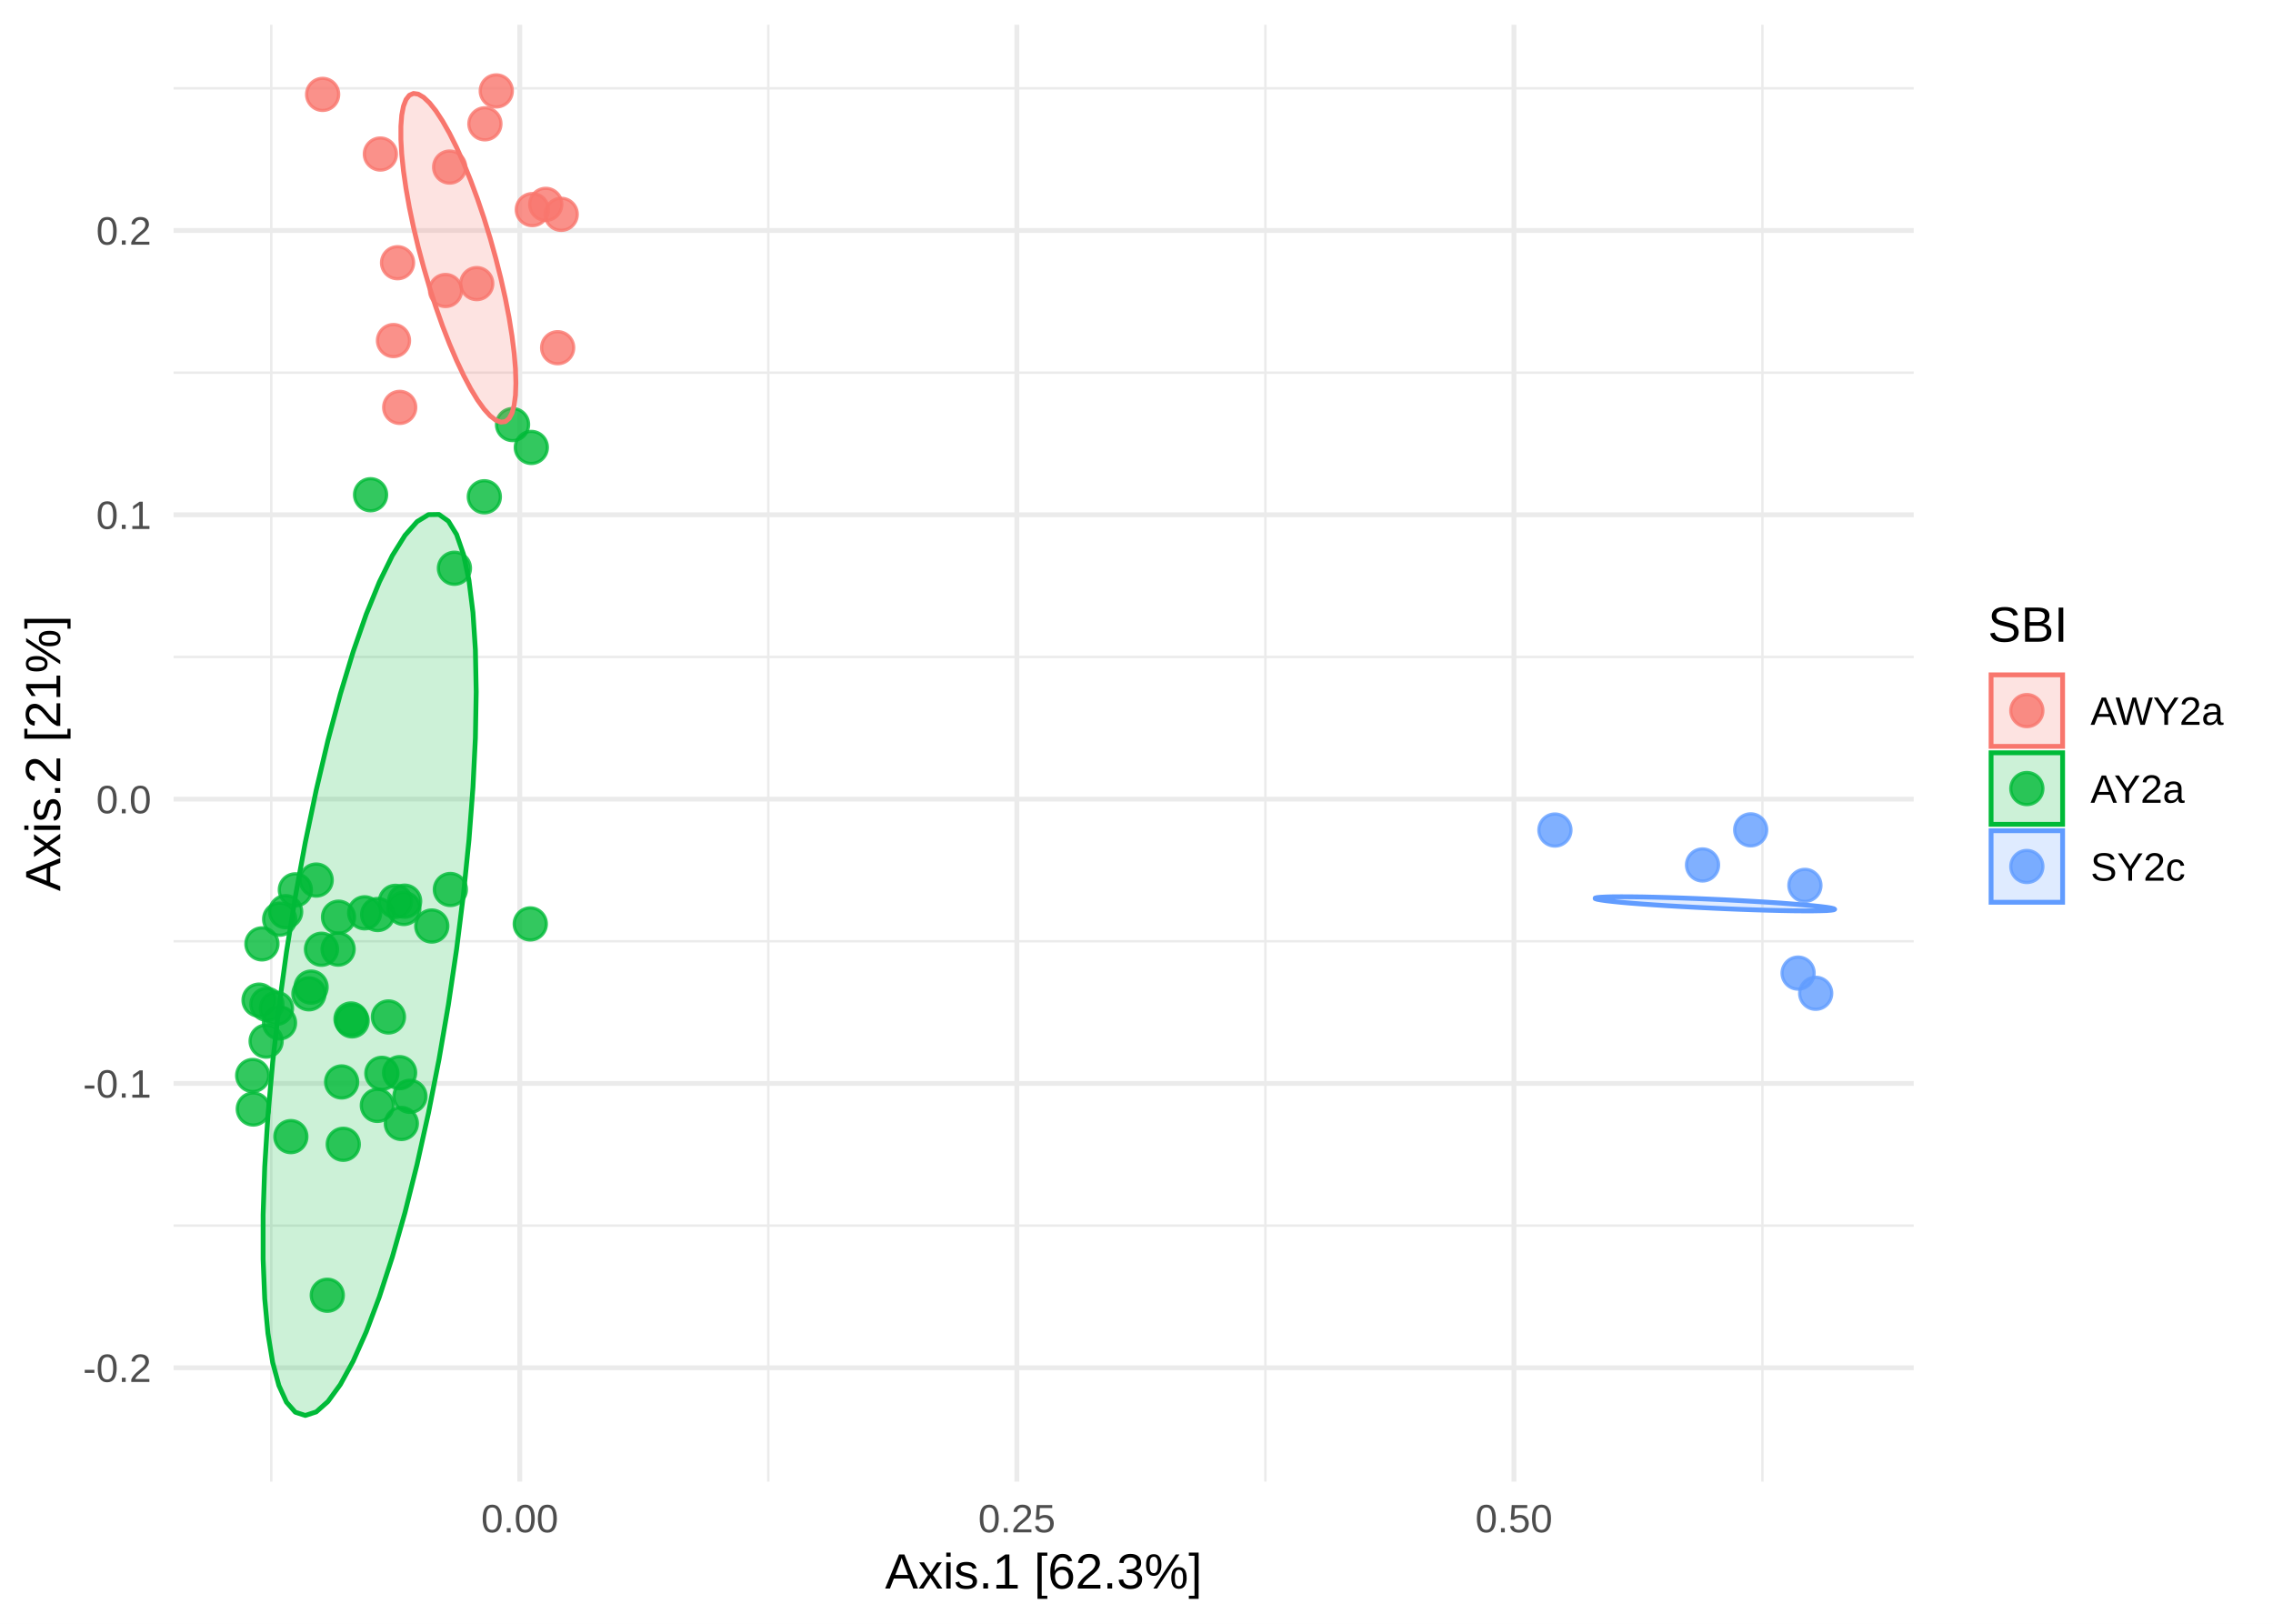
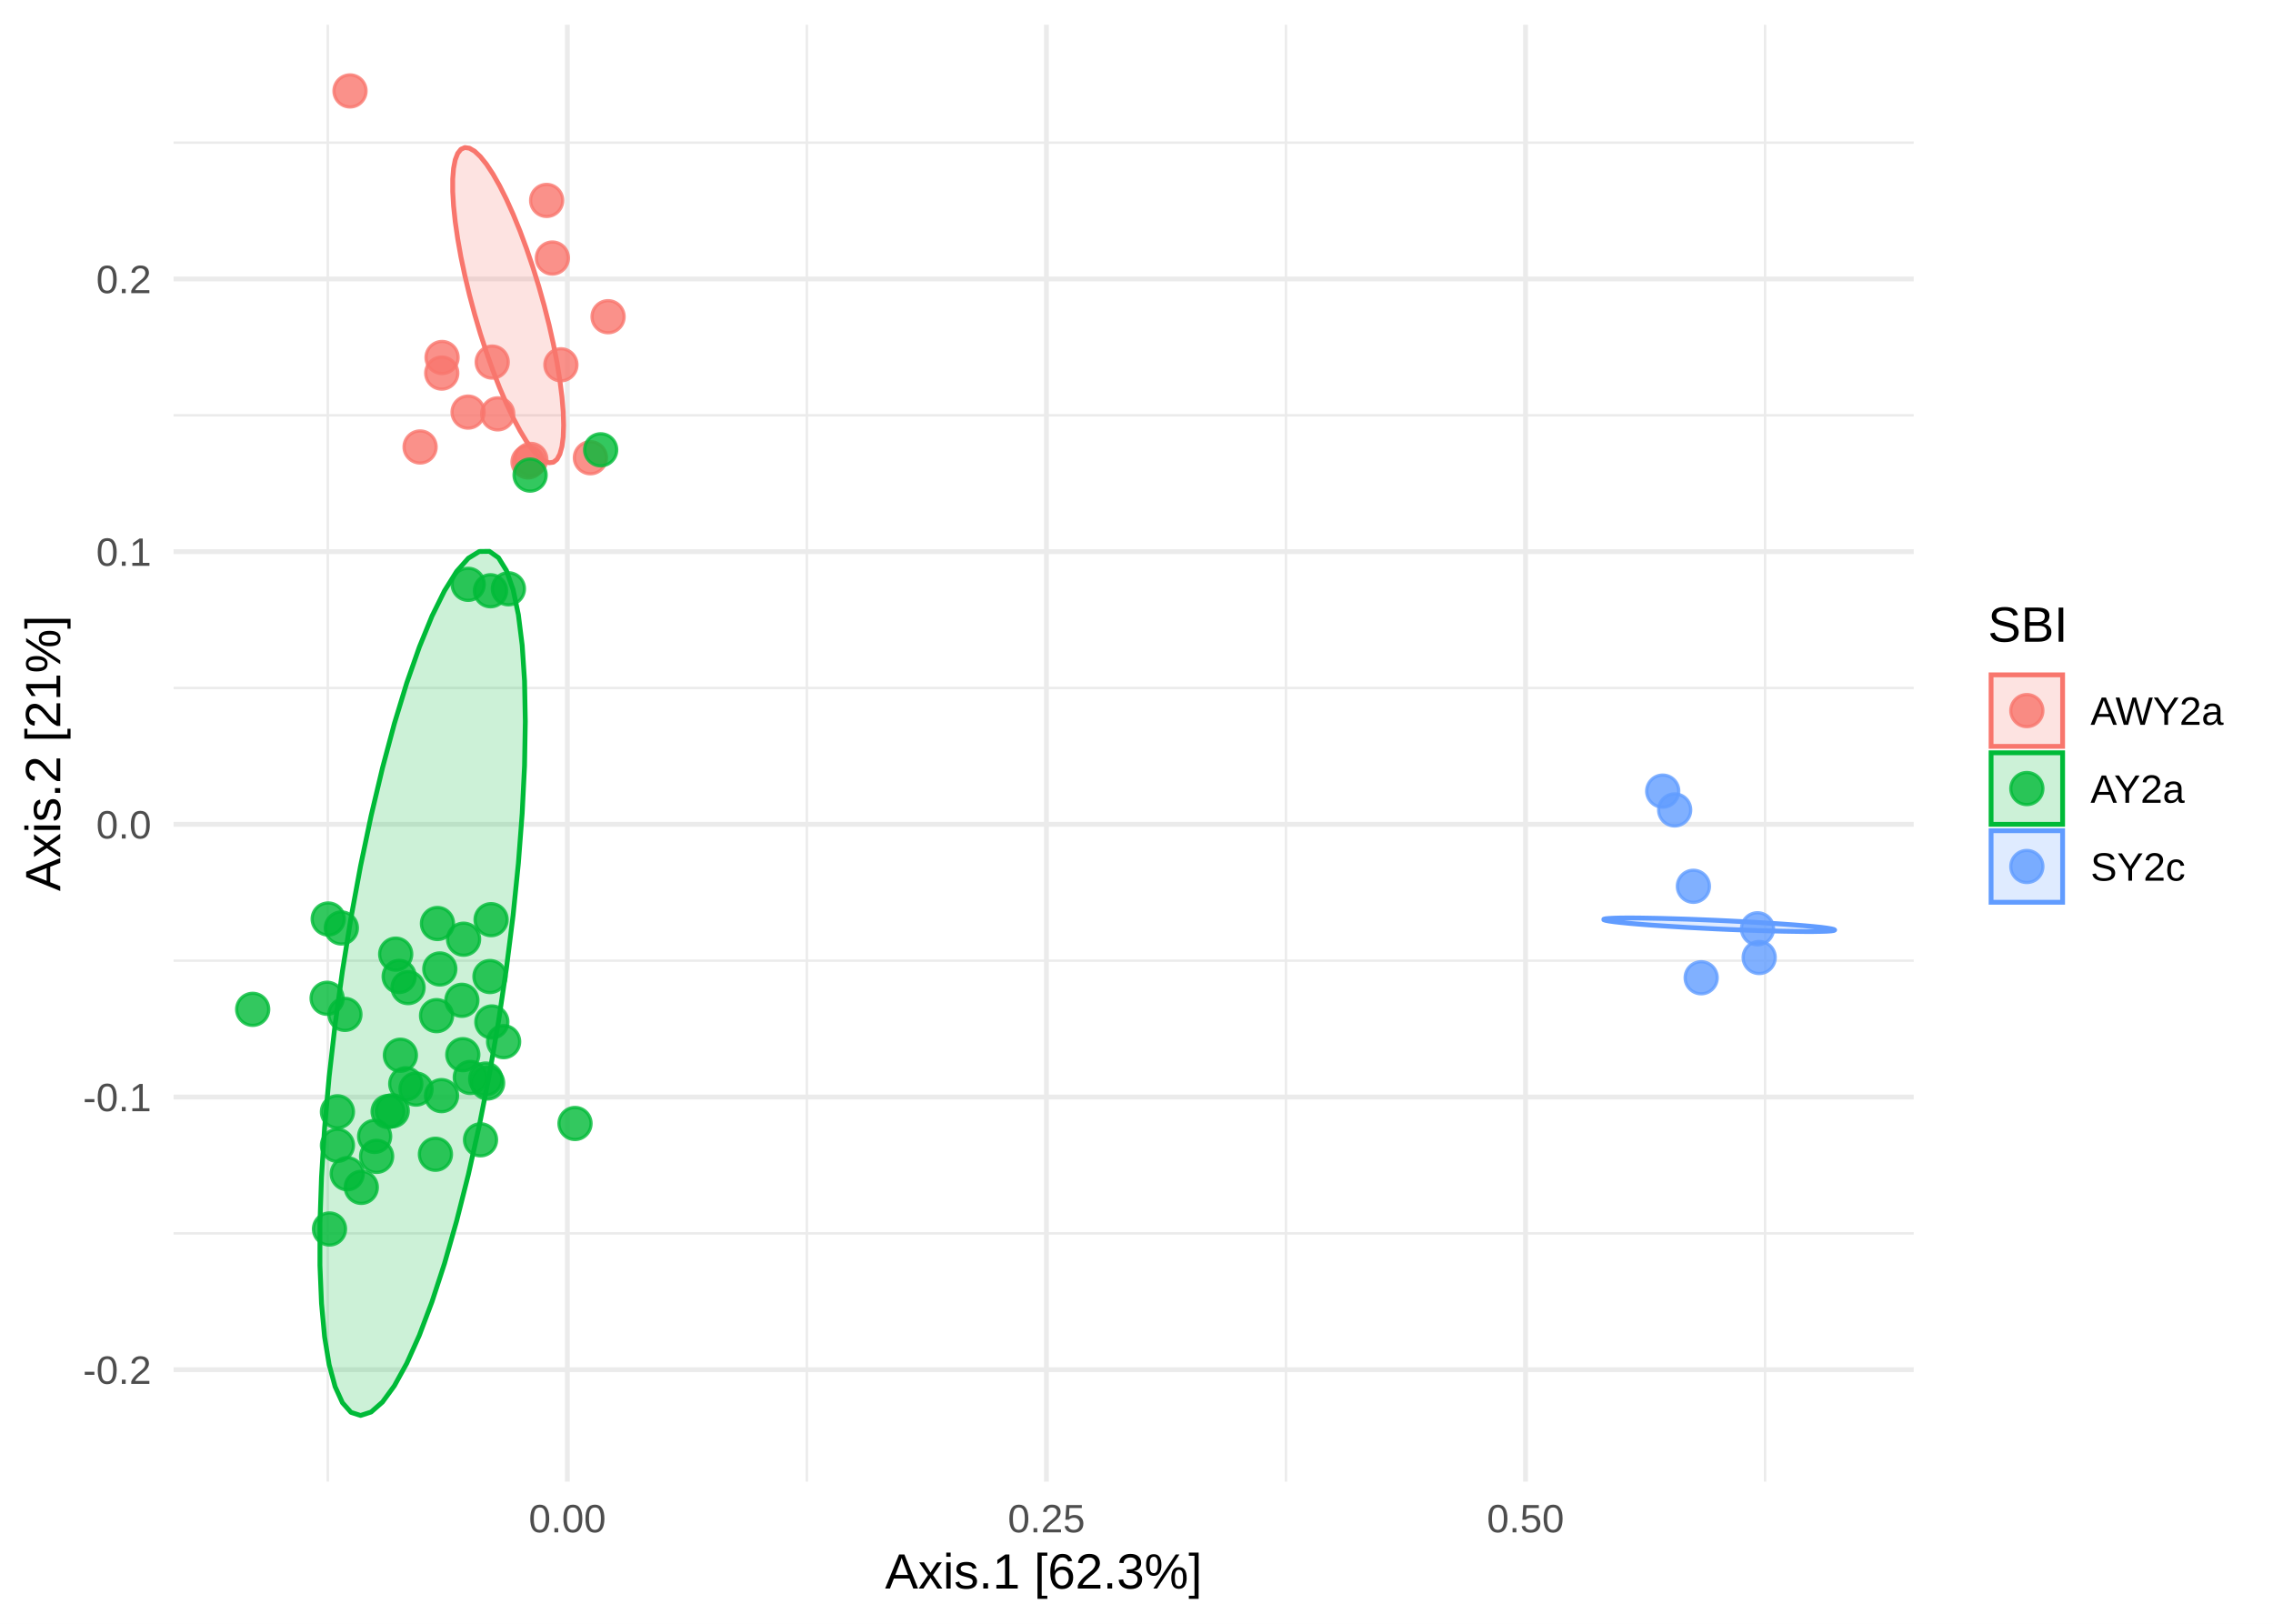
<svg xmlns="http://www.w3.org/2000/svg" width="504.00pt" height="360.00pt" viewBox="0 0 504.00 360.00">
  <g class="svglite">
    <defs>
      <style type="text/css">
    .svglite line, .svglite polyline, .svglite polygon, .svglite path, .svglite rect, .svglite circle {
      fill: none;
      stroke: #000000;
      stroke-linecap: round;
      stroke-linejoin: round;
      stroke-miterlimit: 10.00;
    }
    .svglite text {
      white-space: pre;
    }
    .svglite g.glyphgroup path {
      fill: inherit;
      stroke: none;
    }
  </style>
    </defs>
    <rect width="100%" height="100%" style="stroke: none; fill: #FFFFFF;" />
    <defs>
      <clipPath id="cpMC4wMHw1MDQuMDB8MC4wMHwzNjAuMDA=">
        <rect x="0.00" y="0.00" width="504.00" height="360.00" />
      </clipPath>
    </defs>
    <g clip-path="url(#cpMC4wMHw1MDQuMDB8MC4wMHwzNjAuMDA=)">
      <rect x="0.00" y="0.00" width="504.00" height="360.00" style="stroke-width: 1.07; stroke: none; fill: #FFFFFF;" />
    </g>
    <defs>
      <clipPath id="cpMzguNDl8NDI0LjM0fDUuNDh8MzI4LjUw">
        <rect x="38.49" y="5.48" width="385.86" height="323.02" />
      </clipPath>
    </defs>
    <g clip-path="url(#cpMzguNDl8NDI0LjM0fDUuNDh8MzI4LjUw)">
-       <polyline points="38.49,271.72 424.34,271.72 " style="stroke-width: 0.53; stroke: #EBEBEB; stroke-linecap: butt;" />
-       <polyline points="38.49,208.69 424.34,208.69 " style="stroke-width: 0.53; stroke: #EBEBEB; stroke-linecap: butt;" />
-       <polyline points="38.49,145.65 424.34,145.65 " style="stroke-width: 0.53; stroke: #EBEBEB; stroke-linecap: butt;" />
-       <polyline points="38.49,82.62 424.34,82.62 " style="stroke-width: 0.53; stroke: #EBEBEB; stroke-linecap: butt;" />
-       <polyline points="38.49,19.58 424.34,19.58 " style="stroke-width: 0.53; stroke: #EBEBEB; stroke-linecap: butt;" />
-       <polyline points="60.15,328.50 60.15,5.48 " style="stroke-width: 0.53; stroke: #EBEBEB; stroke-linecap: butt;" />
-       <polyline points="170.36,328.50 170.36,5.48 " style="stroke-width: 0.53; stroke: #EBEBEB; stroke-linecap: butt;" />
-       <polyline points="280.58,328.50 280.58,5.48 " style="stroke-width: 0.53; stroke: #EBEBEB; stroke-linecap: butt;" />
-       <polyline points="390.79,328.50 390.79,5.48 " style="stroke-width: 0.53; stroke: #EBEBEB; stroke-linecap: butt;" />
-       <polyline points="38.49,303.24 424.34,303.24 " style="stroke-width: 1.07; stroke: #EBEBEB; stroke-linecap: butt;" />
-       <polyline points="38.49,240.21 424.34,240.21 " style="stroke-width: 1.07; stroke: #EBEBEB; stroke-linecap: butt;" />
-       <polyline points="38.49,177.17 424.34,177.17 " style="stroke-width: 1.07; stroke: #EBEBEB; stroke-linecap: butt;" />
-       <polyline points="38.49,114.13 424.34,114.13 " style="stroke-width: 1.07; stroke: #EBEBEB; stroke-linecap: butt;" />
-       <polyline points="38.49,51.10 424.34,51.10 " style="stroke-width: 1.07; stroke: #EBEBEB; stroke-linecap: butt;" />
-       <polyline points="115.25,328.50 115.25,5.48 " style="stroke-width: 1.07; stroke: #EBEBEB; stroke-linecap: butt;" />
-       <polyline points="225.47,328.50 225.47,5.48 " style="stroke-width: 1.07; stroke: #EBEBEB; stroke-linecap: butt;" />
-       <polyline points="335.69,328.50 335.69,5.48 " style="stroke-width: 1.07; stroke: #EBEBEB; stroke-linecap: butt;" />
-       <circle cx="99.70" cy="37.04" r="3.56" style="stroke-width: 0.71; stroke: #F8766D; stroke-opacity: 0.80; fill: #F8766D; fill-opacity: 0.80;" />
-       <circle cx="64.49" cy="252.00" r="3.56" style="stroke-width: 0.71; stroke: #00BA38; stroke-opacity: 0.80; fill: #00BA38; fill-opacity: 0.80;" />
-       <circle cx="75.06" cy="203.35" r="3.56" style="stroke-width: 0.71; stroke: #00BA38; stroke-opacity: 0.80; fill: #00BA38; fill-opacity: 0.80;" />
-       <circle cx="84.67" cy="237.97" r="3.56" style="stroke-width: 0.71; stroke: #00BA38; stroke-opacity: 0.80; fill: #00BA38; fill-opacity: 0.80;" />
-       <circle cx="88.61" cy="237.82" r="3.56" style="stroke-width: 0.71; stroke: #00BA38; stroke-opacity: 0.80; fill: #00BA38; fill-opacity: 0.80;" />
-       <circle cx="95.74" cy="205.31" r="3.56" style="stroke-width: 0.71; stroke: #00BA38; stroke-opacity: 0.80; fill: #00BA38; fill-opacity: 0.80;" />
-       <circle cx="98.79" cy="64.41" r="3.56" style="stroke-width: 0.71; stroke: #F8766D; stroke-opacity: 0.80; fill: #F8766D; fill-opacity: 0.80;" />
-       <circle cx="76.11" cy="253.70" r="3.56" style="stroke-width: 0.71; stroke: #00BA38; stroke-opacity: 0.80; fill: #00BA38; fill-opacity: 0.80;" />
-       <circle cx="59.01" cy="230.83" r="3.56" style="stroke-width: 0.71; stroke: #00BA38; stroke-opacity: 0.80; fill: #00BA38; fill-opacity: 0.80;" />
-       <circle cx="56.03" cy="238.45" r="3.56" style="stroke-width: 0.71; stroke: #00BA38; stroke-opacity: 0.80; fill: #00BA38; fill-opacity: 0.80;" />
-       <circle cx="107.52" cy="27.45" r="3.56" style="stroke-width: 0.71; stroke: #F8766D; stroke-opacity: 0.80; fill: #F8766D; fill-opacity: 0.80;" />
-       <circle cx="71.54" cy="20.93" r="3.56" style="stroke-width: 0.71; stroke: #F8766D; stroke-opacity: 0.80; fill: #F8766D; fill-opacity: 0.80;" />
-       <circle cx="88.63" cy="90.32" r="3.56" style="stroke-width: 0.71; stroke: #F8766D; stroke-opacity: 0.80; fill: #F8766D; fill-opacity: 0.80;" />
-       <circle cx="88.15" cy="58.25" r="3.56" style="stroke-width: 0.71; stroke: #F8766D; stroke-opacity: 0.80; fill: #F8766D; fill-opacity: 0.80;" />
-       <circle cx="123.65" cy="77.09" r="3.56" style="stroke-width: 0.71; stroke: #F8766D; stroke-opacity: 0.80; fill: #F8766D; fill-opacity: 0.80;" />
-       <circle cx="105.71" cy="62.88" r="3.56" style="stroke-width: 0.71; stroke: #F8766D; stroke-opacity: 0.80; fill: #F8766D; fill-opacity: 0.80;" />
-       <circle cx="124.44" cy="47.52" r="3.56" style="stroke-width: 0.71; stroke: #F8766D; stroke-opacity: 0.80; fill: #F8766D; fill-opacity: 0.80;" />
-       <circle cx="121.01" cy="45.31" r="3.56" style="stroke-width: 0.71; stroke: #F8766D; stroke-opacity: 0.80; fill: #F8766D; fill-opacity: 0.80;" />
-       <circle cx="68.50" cy="220.34" r="3.56" style="stroke-width: 0.71; stroke: #00BA38; stroke-opacity: 0.80; fill: #00BA38; fill-opacity: 0.80;" />
-       <circle cx="118.03" cy="46.48" r="3.56" style="stroke-width: 0.71; stroke: #F8766D; stroke-opacity: 0.80; fill: #F8766D; fill-opacity: 0.80;" />
-       <circle cx="74.97" cy="210.43" r="3.56" style="stroke-width: 0.71; stroke: #00BA38; stroke-opacity: 0.80; fill: #00BA38; fill-opacity: 0.80;" />
-       <circle cx="70.11" cy="195.12" r="3.56" style="stroke-width: 0.71; stroke: #00BA38; stroke-opacity: 0.80; fill: #00BA38; fill-opacity: 0.80;" />
-       <circle cx="57.44" cy="221.74" r="3.56" style="stroke-width: 0.71; stroke: #00BA38; stroke-opacity: 0.80; fill: #00BA38; fill-opacity: 0.80;" />
-       <circle cx="68.98" cy="218.85" r="3.56" style="stroke-width: 0.71; stroke: #00BA38; stroke-opacity: 0.80; fill: #00BA38; fill-opacity: 0.80;" />
-       <circle cx="99.86" cy="197.21" r="3.56" style="stroke-width: 0.71; stroke: #00BA38; stroke-opacity: 0.80; fill: #00BA38; fill-opacity: 0.80;" />
-       <circle cx="63.34" cy="202.13" r="3.56" style="stroke-width: 0.71; stroke: #00BA38; stroke-opacity: 0.80; fill: #00BA38; fill-opacity: 0.80;" />
-       <circle cx="61.30" cy="223.57" r="3.56" style="stroke-width: 0.71; stroke: #00BA38; stroke-opacity: 0.80; fill: #00BA38; fill-opacity: 0.80;" />
-       <circle cx="75.75" cy="239.88" r="3.56" style="stroke-width: 0.71; stroke: #00BA38; stroke-opacity: 0.80; fill: #00BA38; fill-opacity: 0.80;" />
-       <circle cx="56.16" cy="245.88" r="3.56" style="stroke-width: 0.71; stroke: #00BA38; stroke-opacity: 0.80; fill: #00BA38; fill-opacity: 0.80;" />
-       <circle cx="87.25" cy="75.51" r="3.56" style="stroke-width: 0.71; stroke: #F8766D; stroke-opacity: 0.80; fill: #F8766D; fill-opacity: 0.80;" />
-       <circle cx="90.90" cy="243.07" r="3.56" style="stroke-width: 0.71; stroke: #00BA38; stroke-opacity: 0.80; fill: #00BA38; fill-opacity: 0.80;" />
-       <circle cx="78.07" cy="226.34" r="3.56" style="stroke-width: 0.71; stroke: #00BA38; stroke-opacity: 0.80; fill: #00BA38; fill-opacity: 0.80;" />
-       <circle cx="89.54" cy="201.42" r="3.56" style="stroke-width: 0.71; stroke: #00BA38; stroke-opacity: 0.80; fill: #00BA38; fill-opacity: 0.80;" />
-       <circle cx="117.58" cy="204.84" r="3.56" style="stroke-width: 0.71; stroke: #00BA38; stroke-opacity: 0.80; fill: #00BA38; fill-opacity: 0.80;" />
-       <circle cx="62.01" cy="203.79" r="3.56" style="stroke-width: 0.71; stroke: #00BA38; stroke-opacity: 0.80; fill: #00BA38; fill-opacity: 0.80;" />
-       <circle cx="58.08" cy="209.27" r="3.56" style="stroke-width: 0.71; stroke: #00BA38; stroke-opacity: 0.80; fill: #00BA38; fill-opacity: 0.80;" />
-       <circle cx="72.57" cy="287.17" r="3.56" style="stroke-width: 0.71; stroke: #00BA38; stroke-opacity: 0.80; fill: #00BA38; fill-opacity: 0.80;" />
-       <circle cx="110.04" cy="20.16" r="3.56" style="stroke-width: 0.71; stroke: #F8766D; stroke-opacity: 0.80; fill: #F8766D; fill-opacity: 0.80;" />
-       <circle cx="100.76" cy="125.99" r="3.56" style="stroke-width: 0.71; stroke: #00BA38; stroke-opacity: 0.80; fill: #00BA38; fill-opacity: 0.80;" />
-       <circle cx="107.39" cy="110.14" r="3.56" style="stroke-width: 0.71; stroke: #00BA38; stroke-opacity: 0.80; fill: #00BA38; fill-opacity: 0.80;" />
-       <circle cx="117.81" cy="99.20" r="3.56" style="stroke-width: 0.71; stroke: #00BA38; stroke-opacity: 0.80; fill: #00BA38; fill-opacity: 0.80;" />
-       <circle cx="113.65" cy="94.13" r="3.56" style="stroke-width: 0.71; stroke: #00BA38; stroke-opacity: 0.80; fill: #00BA38; fill-opacity: 0.80;" />
-       <circle cx="377.51" cy="191.77" r="3.56" style="stroke-width: 0.71; stroke: #619CFF; stroke-opacity: 0.80; fill: #619CFF; fill-opacity: 0.80;" />
-       <circle cx="82.17" cy="109.69" r="3.56" style="stroke-width: 0.71; stroke: #00BA38; stroke-opacity: 0.80; fill: #00BA38; fill-opacity: 0.80;" />
-       <circle cx="87.68" cy="199.84" r="3.56" style="stroke-width: 0.71; stroke: #00BA38; stroke-opacity: 0.80; fill: #00BA38; fill-opacity: 0.80;" />
-       <circle cx="344.78" cy="184.03" r="3.56" style="stroke-width: 0.71; stroke: #619CFF; stroke-opacity: 0.80; fill: #619CFF; fill-opacity: 0.80;" />
-       <circle cx="398.70" cy="215.75" r="3.56" style="stroke-width: 0.71; stroke: #619CFF; stroke-opacity: 0.80; fill: #619CFF; fill-opacity: 0.80;" />
-       <circle cx="400.21" cy="196.30" r="3.56" style="stroke-width: 0.71; stroke: #619CFF; stroke-opacity: 0.80; fill: #619CFF; fill-opacity: 0.80;" />
-       <circle cx="388.19" cy="183.99" r="3.56" style="stroke-width: 0.71; stroke: #619CFF; stroke-opacity: 0.80; fill: #619CFF; fill-opacity: 0.80;" />
-       <circle cx="402.60" cy="220.22" r="3.56" style="stroke-width: 0.71; stroke: #619CFF; stroke-opacity: 0.80; fill: #619CFF; fill-opacity: 0.80;" />
-       <circle cx="61.98" cy="226.79" r="3.56" style="stroke-width: 0.71; stroke: #00BA38; stroke-opacity: 0.80; fill: #00BA38; fill-opacity: 0.80;" />
-       <circle cx="83.74" cy="202.76" r="3.56" style="stroke-width: 0.71; stroke: #00BA38; stroke-opacity: 0.80; fill: #00BA38; fill-opacity: 0.80;" />
-       <circle cx="71.28" cy="210.46" r="3.56" style="stroke-width: 0.71; stroke: #00BA38; stroke-opacity: 0.80; fill: #00BA38; fill-opacity: 0.80;" />
-       <circle cx="88.99" cy="249.09" r="3.56" style="stroke-width: 0.71; stroke: #00BA38; stroke-opacity: 0.80; fill: #00BA38; fill-opacity: 0.80;" />
-       <circle cx="86.13" cy="225.47" r="3.56" style="stroke-width: 0.71; stroke: #00BA38; stroke-opacity: 0.80; fill: #00BA38; fill-opacity: 0.80;" />
-       <circle cx="65.49" cy="197.29" r="3.56" style="stroke-width: 0.71; stroke: #00BA38; stroke-opacity: 0.80; fill: #00BA38; fill-opacity: 0.80;" />
-       <circle cx="89.72" cy="199.80" r="3.56" style="stroke-width: 0.71; stroke: #00BA38; stroke-opacity: 0.80; fill: #00BA38; fill-opacity: 0.80;" />
-       <circle cx="80.86" cy="202.38" r="3.56" style="stroke-width: 0.71; stroke: #00BA38; stroke-opacity: 0.80; fill: #00BA38; fill-opacity: 0.80;" />
-       <circle cx="77.83" cy="225.92" r="3.56" style="stroke-width: 0.71; stroke: #00BA38; stroke-opacity: 0.80; fill: #00BA38; fill-opacity: 0.80;" />
-       <circle cx="59.18" cy="222.67" r="3.56" style="stroke-width: 0.71; stroke: #00BA38; stroke-opacity: 0.80; fill: #00BA38; fill-opacity: 0.80;" />
-       <circle cx="84.34" cy="34.15" r="3.56" style="stroke-width: 0.71; stroke: #F8766D; stroke-opacity: 0.80; fill: #F8766D; fill-opacity: 0.80;" />
-       <circle cx="83.67" cy="245.08" r="3.56" style="stroke-width: 0.71; stroke: #00BA38; stroke-opacity: 0.80; fill: #00BA38; fill-opacity: 0.80;" />
-       <polygon points="114.39,84.92 114.30,81.80 114.01,78.32 113.53,74.51 112.88,70.44 112.05,66.16 111.06,61.75 109.93,57.27 108.68,52.79 107.32,48.38 105.87,44.10 104.36,40.02 102.81,36.19 101.24,32.69 99.67,29.55 98.13,26.84 96.65,24.58 95.25,22.82 93.94,21.58 92.74,20.87 91.68,20.72 90.77,21.12 90.03,22.07 89.46,23.55 89.08,25.53 88.89,28.00 88.89,30.91 89.08,34.22 89.46,37.87 90.03,41.82 90.77,46.00 91.68,50.35 92.74,54.80 93.94,59.29 95.25,63.75 96.65,68.10 98.13,72.29 99.67,76.25 101.24,79.92 102.81,83.25 104.36,86.18 105.87,88.67 107.32,90.68 108.68,92.19 109.93,93.16 111.06,93.59 112.05,93.47 112.88,92.79 113.53,91.58 114.01,89.84 114.30,87.61 114.39,84.92 " style="stroke-width: 1.07; stroke: #F8766D; stroke-linecap: butt; fill: #F8766D; fill-opacity: 0.20;" />
-       <polygon points="105.59,153.37 105.41,144.05 104.87,135.78 103.99,128.70 102.77,122.91 101.24,118.50 99.42,115.54 97.33,114.06 95.00,114.10 92.48,115.65 89.80,118.69 87.00,123.17 84.12,129.03 81.21,136.17 78.31,144.49 75.47,153.86 72.72,164.14 70.12,175.17 67.69,186.79 65.48,198.83 63.52,211.08 61.84,223.39 60.46,235.54 59.41,247.37 58.70,258.69 58.34,269.33 58.34,279.13 58.70,287.94 59.41,295.62 60.46,302.07 61.84,307.18 63.52,310.88 65.48,313.10 67.69,313.82 70.12,313.03 72.72,310.73 75.47,306.96 78.31,301.78 81.21,295.27 84.12,287.52 87.00,278.66 89.80,268.82 92.48,258.14 95.00,246.79 97.33,234.94 99.42,222.77 101.24,210.47 102.77,198.22 103.99,186.20 104.87,174.61 105.41,163.61 105.59,153.37 " style="stroke-width: 1.07; stroke: #00BA38; stroke-linecap: butt; fill: #00BA38; fill-opacity: 0.20;" />
-       <polygon points="406.80,201.60 406.60,201.47 406.00,201.32 405.01,201.16 403.64,200.99 401.92,200.81 399.87,200.62 397.52,200.43 394.91,200.23 392.08,200.04 389.06,199.86 385.92,199.68 382.68,199.51 379.41,199.36 376.16,199.22 372.96,199.10 369.87,199.00 366.94,198.92 364.22,198.86 361.73,198.83 359.53,198.82 357.64,198.83 356.09,198.87 354.91,198.93 354.11,199.01 353.71,199.11 353.71,199.23 354.11,199.37 354.91,199.52 356.09,199.69 357.64,199.87 359.53,200.06 361.73,200.25 364.22,200.44 366.94,200.63 369.87,200.82 372.96,201.00 376.16,201.17 379.41,201.33 382.68,201.48 385.92,201.61 389.06,201.72 392.08,201.81 394.91,201.88 397.52,201.93 399.87,201.95 401.92,201.95 403.64,201.92 405.01,201.88 406.00,201.80 406.60,201.71 406.80,201.60 " style="stroke-width: 1.07; stroke: #619CFF; stroke-linecap: butt; fill: #619CFF; fill-opacity: 0.20;" />
+       <polyline points="38.49,273.45 424.34,273.45 " style="stroke-width: 0.53; stroke: #EBEBEB; stroke-linecap: butt;" />
+       <polyline points="38.49,212.99 424.34,212.99 " style="stroke-width: 0.53; stroke: #EBEBEB; stroke-linecap: butt;" />
+       <polyline points="38.49,152.53 424.34,152.53 " style="stroke-width: 0.53; stroke: #EBEBEB; stroke-linecap: butt;" />
+       <polyline points="38.49,92.08 424.34,92.08 " style="stroke-width: 0.53; stroke: #EBEBEB; stroke-linecap: butt;" />
+       <polyline points="38.49,31.62 424.34,31.62 " style="stroke-width: 0.53; stroke: #EBEBEB; stroke-linecap: butt;" />
+       <polyline points="72.68,328.50 72.68,5.48 " style="stroke-width: 0.53; stroke: #EBEBEB; stroke-linecap: butt;" />
+       <polyline points="178.91,328.50 178.91,5.48 " style="stroke-width: 0.53; stroke: #EBEBEB; stroke-linecap: butt;" />
+       <polyline points="285.14,328.50 285.14,5.48 " style="stroke-width: 0.53; stroke: #EBEBEB; stroke-linecap: butt;" />
+       <polyline points="391.37,328.50 391.37,5.48 " style="stroke-width: 0.53; stroke: #EBEBEB; stroke-linecap: butt;" />
+       <polyline points="38.49,303.67 424.34,303.67 " style="stroke-width: 1.07; stroke: #EBEBEB; stroke-linecap: butt;" />
+       <polyline points="38.49,243.22 424.34,243.22 " style="stroke-width: 1.07; stroke: #EBEBEB; stroke-linecap: butt;" />
+       <polyline points="38.49,182.76 424.34,182.76 " style="stroke-width: 1.07; stroke: #EBEBEB; stroke-linecap: butt;" />
+       <polyline points="38.49,122.30 424.34,122.30 " style="stroke-width: 1.07; stroke: #EBEBEB; stroke-linecap: butt;" />
+       <polyline points="38.49,61.85 424.34,61.85 " style="stroke-width: 1.07; stroke: #EBEBEB; stroke-linecap: butt;" />
+       <polyline points="125.80,328.50 125.80,5.48 " style="stroke-width: 1.07; stroke: #EBEBEB; stroke-linecap: butt;" />
+       <polyline points="232.03,328.50 232.03,5.48 " style="stroke-width: 1.07; stroke: #EBEBEB; stroke-linecap: butt;" />
+       <polyline points="338.26,328.50 338.26,5.48 " style="stroke-width: 1.07; stroke: #EBEBEB; stroke-linecap: butt;" />
+       <circle cx="97.95" cy="82.72" r="3.56" style="stroke-width: 0.71; stroke: #F8766D; stroke-opacity: 0.80; fill: #F8766D; fill-opacity: 0.80;" />
+       <circle cx="88.51" cy="216.49" r="3.56" style="stroke-width: 0.71; stroke: #00BA38; stroke-opacity: 0.80; fill: #00BA38; fill-opacity: 0.80;" />
+       <circle cx="74.82" cy="253.94" r="3.56" style="stroke-width: 0.71; stroke: #00BA38; stroke-opacity: 0.80; fill: #00BA38; fill-opacity: 0.80;" />
+       <circle cx="89.97" cy="240.29" r="3.56" style="stroke-width: 0.71; stroke: #00BA38; stroke-opacity: 0.80; fill: #00BA38; fill-opacity: 0.80;" />
+       <circle cx="72.77" cy="203.75" r="3.56" style="stroke-width: 0.71; stroke: #00BA38; stroke-opacity: 0.80; fill: #00BA38; fill-opacity: 0.80;" />
+       <circle cx="90.48" cy="218.96" r="3.56" style="stroke-width: 0.71; stroke: #00BA38; stroke-opacity: 0.80; fill: #00BA38; fill-opacity: 0.80;" />
+       <circle cx="93.15" cy="99.10" r="3.56" style="stroke-width: 0.71; stroke: #F8766D; stroke-opacity: 0.80; fill: #F8766D; fill-opacity: 0.80;" />
+       <circle cx="92.25" cy="241.46" r="3.56" style="stroke-width: 0.71; stroke: #00BA38; stroke-opacity: 0.80; fill: #00BA38; fill-opacity: 0.80;" />
+       <circle cx="111.67" cy="230.95" r="3.56" style="stroke-width: 0.71; stroke: #00BA38; stroke-opacity: 0.80; fill: #00BA38; fill-opacity: 0.80;" />
+       <circle cx="83.07" cy="251.95" r="3.56" style="stroke-width: 0.71; stroke: #00BA38; stroke-opacity: 0.80; fill: #00BA38; fill-opacity: 0.80;" />
+       <circle cx="109.14" cy="80.28" r="3.56" style="stroke-width: 0.71; stroke: #F8766D; stroke-opacity: 0.80; fill: #F8766D; fill-opacity: 0.80;" />
+       <circle cx="77.61" cy="20.16" r="3.56" style="stroke-width: 0.71; stroke: #F8766D; stroke-opacity: 0.80; fill: #F8766D; fill-opacity: 0.80;" />
+       <circle cx="122.48" cy="57.21" r="3.56" style="stroke-width: 0.71; stroke: #F8766D; stroke-opacity: 0.80; fill: #F8766D; fill-opacity: 0.80;" />
+       <circle cx="110.36" cy="91.76" r="3.56" style="stroke-width: 0.71; stroke: #F8766D; stroke-opacity: 0.80; fill: #F8766D; fill-opacity: 0.80;" />
+       <circle cx="130.91" cy="101.49" r="3.56" style="stroke-width: 0.71; stroke: #F8766D; stroke-opacity: 0.80; fill: #F8766D; fill-opacity: 0.80;" />
+       <circle cx="121.21" cy="44.44" r="3.56" style="stroke-width: 0.71; stroke: #F8766D; stroke-opacity: 0.80; fill: #F8766D; fill-opacity: 0.80;" />
+       <circle cx="134.83" cy="70.22" r="3.56" style="stroke-width: 0.71; stroke: #F8766D; stroke-opacity: 0.80; fill: #F8766D; fill-opacity: 0.80;" />
+       <circle cx="103.79" cy="91.37" r="3.56" style="stroke-width: 0.71; stroke: #F8766D; stroke-opacity: 0.80; fill: #F8766D; fill-opacity: 0.80;" />
+       <circle cx="97.90" cy="242.91" r="3.56" style="stroke-width: 0.71; stroke: #00BA38; stroke-opacity: 0.80; fill: #00BA38; fill-opacity: 0.80;" />
+       <circle cx="117.08" cy="102.41" r="3.56" style="stroke-width: 0.71; stroke: #F8766D; stroke-opacity: 0.80; fill: #F8766D; fill-opacity: 0.80;" />
+       <circle cx="104.28" cy="238.88" r="3.56" style="stroke-width: 0.71; stroke: #00BA38; stroke-opacity: 0.80; fill: #00BA38; fill-opacity: 0.80;" />
+       <circle cx="86.97" cy="246.28" r="3.56" style="stroke-width: 0.71; stroke: #00BA38; stroke-opacity: 0.80; fill: #00BA38; fill-opacity: 0.80;" />
+       <circle cx="80.11" cy="263.25" r="3.56" style="stroke-width: 0.71; stroke: #00BA38; stroke-opacity: 0.80; fill: #00BA38; fill-opacity: 0.80;" />
+       <circle cx="56.03" cy="223.78" r="3.56" style="stroke-width: 0.71; stroke: #00BA38; stroke-opacity: 0.80; fill: #00BA38; fill-opacity: 0.80;" />
+       <circle cx="83.51" cy="256.38" r="3.56" style="stroke-width: 0.71; stroke: #00BA38; stroke-opacity: 0.80; fill: #00BA38; fill-opacity: 0.80;" />
+       <circle cx="107.70" cy="239.24" r="3.56" style="stroke-width: 0.71; stroke: #00BA38; stroke-opacity: 0.80; fill: #00BA38; fill-opacity: 0.80;" />
+       <circle cx="97.52" cy="214.83" r="3.56" style="stroke-width: 0.71; stroke: #00BA38; stroke-opacity: 0.80; fill: #00BA38; fill-opacity: 0.80;" />
+       <circle cx="106.55" cy="252.71" r="3.56" style="stroke-width: 0.71; stroke: #00BA38; stroke-opacity: 0.80; fill: #00BA38; fill-opacity: 0.80;" />
+       <circle cx="87.74" cy="211.54" r="3.56" style="stroke-width: 0.71; stroke: #00BA38; stroke-opacity: 0.80; fill: #00BA38; fill-opacity: 0.80;" />
+       <circle cx="117.70" cy="101.86" r="3.56" style="stroke-width: 0.71; stroke: #F8766D; stroke-opacity: 0.80; fill: #F8766D; fill-opacity: 0.80;" />
+       <circle cx="75.69" cy="205.74" r="3.56" style="stroke-width: 0.71; stroke: #00BA38; stroke-opacity: 0.80; fill: #00BA38; fill-opacity: 0.80;" />
+       <circle cx="102.62" cy="233.83" r="3.56" style="stroke-width: 0.71; stroke: #00BA38; stroke-opacity: 0.80; fill: #00BA38; fill-opacity: 0.80;" />
+       <circle cx="76.99" cy="260.23" r="3.56" style="stroke-width: 0.71; stroke: #00BA38; stroke-opacity: 0.80; fill: #00BA38; fill-opacity: 0.80;" />
+       <circle cx="127.50" cy="249.09" r="3.56" style="stroke-width: 0.71; stroke: #00BA38; stroke-opacity: 0.80; fill: #00BA38; fill-opacity: 0.80;" />
+       <circle cx="86.06" cy="246.44" r="3.56" style="stroke-width: 0.71; stroke: #00BA38; stroke-opacity: 0.80; fill: #00BA38; fill-opacity: 0.80;" />
+       <circle cx="102.79" cy="208.23" r="3.56" style="stroke-width: 0.71; stroke: #00BA38; stroke-opacity: 0.80; fill: #00BA38; fill-opacity: 0.80;" />
+       <circle cx="73.06" cy="272.48" r="3.56" style="stroke-width: 0.71; stroke: #00BA38; stroke-opacity: 0.80; fill: #00BA38; fill-opacity: 0.80;" />
+       <circle cx="124.37" cy="80.88" r="3.56" style="stroke-width: 0.71; stroke: #F8766D; stroke-opacity: 0.80; fill: #F8766D; fill-opacity: 0.80;" />
+       <circle cx="133.19" cy="99.73" r="3.56" style="stroke-width: 0.71; stroke: #00BA38; stroke-opacity: 0.80; fill: #00BA38; fill-opacity: 0.80;" />
+       <circle cx="103.81" cy="129.55" r="3.56" style="stroke-width: 0.71; stroke: #00BA38; stroke-opacity: 0.80; fill: #00BA38; fill-opacity: 0.80;" />
+       <circle cx="117.54" cy="105.33" r="3.56" style="stroke-width: 0.71; stroke: #00BA38; stroke-opacity: 0.80; fill: #00BA38; fill-opacity: 0.80;" />
+       <circle cx="108.76" cy="130.98" r="3.56" style="stroke-width: 0.71; stroke: #00BA38; stroke-opacity: 0.80; fill: #00BA38; fill-opacity: 0.80;" />
+       <circle cx="389.70" cy="205.92" r="3.56" style="stroke-width: 0.71; stroke: #619CFF; stroke-opacity: 0.80; fill: #619CFF; fill-opacity: 0.80;" />
+       <circle cx="112.73" cy="130.54" r="3.56" style="stroke-width: 0.71; stroke: #00BA38; stroke-opacity: 0.80; fill: #00BA38; fill-opacity: 0.80;" />
+       <circle cx="108.89" cy="203.90" r="3.56" style="stroke-width: 0.71; stroke: #00BA38; stroke-opacity: 0.80; fill: #00BA38; fill-opacity: 0.80;" />
+       <circle cx="377.21" cy="216.78" r="3.56" style="stroke-width: 0.71; stroke: #619CFF; stroke-opacity: 0.80; fill: #619CFF; fill-opacity: 0.80;" />
+       <circle cx="371.33" cy="179.57" r="3.56" style="stroke-width: 0.71; stroke: #619CFF; stroke-opacity: 0.80; fill: #619CFF; fill-opacity: 0.80;" />
+       <circle cx="368.68" cy="175.40" r="3.56" style="stroke-width: 0.71; stroke: #619CFF; stroke-opacity: 0.80; fill: #619CFF; fill-opacity: 0.80;" />
+       <circle cx="390.07" cy="212.29" r="3.56" style="stroke-width: 0.71; stroke: #619CFF; stroke-opacity: 0.80; fill: #619CFF; fill-opacity: 0.80;" />
+       <circle cx="375.48" cy="196.50" r="3.56" style="stroke-width: 0.71; stroke: #619CFF; stroke-opacity: 0.80; fill: #619CFF; fill-opacity: 0.80;" />
+       <circle cx="74.82" cy="246.50" r="3.56" style="stroke-width: 0.71; stroke: #00BA38; stroke-opacity: 0.80; fill: #00BA38; fill-opacity: 0.80;" />
+       <circle cx="102.41" cy="221.78" r="3.56" style="stroke-width: 0.71; stroke: #00BA38; stroke-opacity: 0.80; fill: #00BA38; fill-opacity: 0.80;" />
+       <circle cx="109.06" cy="226.58" r="3.56" style="stroke-width: 0.71; stroke: #00BA38; stroke-opacity: 0.80; fill: #00BA38; fill-opacity: 0.80;" />
+       <circle cx="97.00" cy="204.75" r="3.56" style="stroke-width: 0.71; stroke: #00BA38; stroke-opacity: 0.80; fill: #00BA38; fill-opacity: 0.80;" />
+       <circle cx="108.64" cy="216.51" r="3.56" style="stroke-width: 0.71; stroke: #00BA38; stroke-opacity: 0.80; fill: #00BA38; fill-opacity: 0.80;" />
+       <circle cx="72.53" cy="221.33" r="3.56" style="stroke-width: 0.71; stroke: #00BA38; stroke-opacity: 0.80; fill: #00BA38; fill-opacity: 0.80;" />
+       <circle cx="108.12" cy="240.11" r="3.56" style="stroke-width: 0.71; stroke: #00BA38; stroke-opacity: 0.80; fill: #00BA38; fill-opacity: 0.80;" />
+       <circle cx="96.80" cy="225.18" r="3.56" style="stroke-width: 0.71; stroke: #00BA38; stroke-opacity: 0.80; fill: #00BA38; fill-opacity: 0.80;" />
+       <circle cx="96.55" cy="255.91" r="3.56" style="stroke-width: 0.71; stroke: #00BA38; stroke-opacity: 0.80; fill: #00BA38; fill-opacity: 0.80;" />
+       <circle cx="88.78" cy="233.95" r="3.56" style="stroke-width: 0.71; stroke: #00BA38; stroke-opacity: 0.80; fill: #00BA38; fill-opacity: 0.80;" />
+       <circle cx="98.02" cy="79.26" r="3.56" style="stroke-width: 0.71; stroke: #F8766D; stroke-opacity: 0.80; fill: #F8766D; fill-opacity: 0.80;" />
+       <circle cx="76.48" cy="224.90" r="3.56" style="stroke-width: 0.71; stroke: #00BA38; stroke-opacity: 0.80; fill: #00BA38; fill-opacity: 0.80;" />
+       <polygon points="124.97,94.28 124.88,91.30 124.60,87.95 124.14,84.30 123.51,80.39 122.71,76.30 121.76,72.07 120.67,67.77 119.46,63.47 118.15,59.24 116.75,55.13 115.30,51.22 113.80,47.55 112.29,44.19 110.78,41.18 109.30,38.58 107.87,36.41 106.51,34.72 105.25,33.53 104.10,32.86 103.08,32.71 102.20,33.10 101.49,34.00 100.94,35.42 100.57,37.33 100.38,39.69 100.38,42.48 100.57,45.66 100.94,49.16 101.49,52.95 102.20,56.96 103.08,61.13 104.10,65.40 105.25,69.70 106.51,73.98 107.87,78.15 109.30,82.17 110.78,85.97 112.29,89.49 113.80,92.68 115.30,95.49 116.75,97.88 118.15,99.81 119.46,101.26 120.67,102.19 121.76,102.60 122.71,102.48 123.51,101.84 124.14,100.67 124.60,99.01 124.88,96.87 124.97,94.28 " style="stroke-width: 1.07; stroke: #F8766D; stroke-linecap: butt; fill: #F8766D; fill-opacity: 0.20;" />
+       <polygon points="116.48,159.93 116.31,150.99 115.79,143.07 114.94,136.28 113.77,130.72 112.29,126.49 110.53,123.65 108.52,122.24 106.28,122.27 103.85,123.76 101.26,126.67 98.57,130.97 95.79,136.59 92.99,143.44 90.19,151.42 87.45,160.40 84.81,170.26 82.29,180.85 79.95,191.99 77.82,203.53 75.93,215.29 74.31,227.09 72.98,238.74 71.97,250.09 71.29,260.94 70.94,271.15 70.94,280.55 71.29,289.00 71.97,296.37 72.98,302.55 74.31,307.45 75.93,311.00 77.82,313.13 79.95,313.82 82.29,313.06 84.81,310.85 87.45,307.24 90.19,302.27 92.99,296.03 95.79,288.60 98.57,280.10 101.26,270.66 103.85,260.42 106.28,249.53 108.52,238.17 110.53,226.50 112.29,214.70 113.77,202.95 114.94,191.43 115.79,180.30 116.31,169.75 116.48,159.93 " style="stroke-width: 1.07; stroke: #00BA38; stroke-linecap: butt; fill: #00BA38; fill-opacity: 0.20;" />
+       <polygon points="406.80,206.19 406.61,206.07 406.03,205.93 405.07,205.77 403.76,205.60 402.10,205.43 400.12,205.25 397.86,205.06 395.34,204.88 392.61,204.70 389.70,204.52 386.67,204.35 383.56,204.19 380.40,204.04 377.26,203.91 374.18,203.79 371.21,203.70 368.39,203.62 365.76,203.57 363.36,203.53 361.24,203.52 359.42,203.53 357.92,203.57 356.79,203.63 356.02,203.70 355.63,203.80 355.63,203.92 356.02,204.05 356.79,204.20 357.92,204.36 359.42,204.53 361.24,204.71 363.36,204.89 365.76,205.08 368.39,205.26 371.21,205.44 374.18,205.62 377.26,205.78 380.40,205.94 383.56,206.08 386.67,206.20 389.70,206.31 392.61,206.39 395.34,206.46 397.86,206.50 400.12,206.53 402.10,206.53 403.76,206.50 405.07,206.46 406.03,206.39 406.61,206.30 406.80,206.19 " style="stroke-width: 1.07; stroke: #619CFF; stroke-linecap: butt; fill: #619CFF; fill-opacity: 0.20;" />
    </g>
    <g clip-path="url(#cpMC4wMHw1MDQuMDB8MC4wMHwzNjAuMDA=)">
-       <text x="33.56" y="306.39" text-anchor="end" style="font-size: 8.80px;fill: #4D4D4D; font-family: &quot;Arial&quot;;" textLength="15.14px" lengthAdjust="spacingAndGlyphs">-0.2</text>
-       <text x="33.56" y="243.36" text-anchor="end" style="font-size: 8.80px;fill: #4D4D4D; font-family: &quot;Arial&quot;;" textLength="15.14px" lengthAdjust="spacingAndGlyphs">-0.1</text>
-       <text x="33.56" y="180.32" text-anchor="end" style="font-size: 8.80px;fill: #4D4D4D; font-family: &quot;Arial&quot;;" textLength="12.22px" lengthAdjust="spacingAndGlyphs">0.0</text>
-       <text x="33.56" y="117.28" text-anchor="end" style="font-size: 8.80px;fill: #4D4D4D; font-family: &quot;Arial&quot;;" textLength="12.22px" lengthAdjust="spacingAndGlyphs">0.1</text>
-       <text x="33.56" y="54.25" text-anchor="end" style="font-size: 8.80px;fill: #4D4D4D; font-family: &quot;Arial&quot;;" textLength="12.22px" lengthAdjust="spacingAndGlyphs">0.2</text>
-       <text x="115.25" y="339.74" text-anchor="middle" style="font-size: 8.80px;fill: #4D4D4D; font-family: &quot;Arial&quot;;" textLength="17.11px" lengthAdjust="spacingAndGlyphs">0.00</text>
-       <text x="225.47" y="339.74" text-anchor="middle" style="font-size: 8.80px;fill: #4D4D4D; font-family: &quot;Arial&quot;;" textLength="17.11px" lengthAdjust="spacingAndGlyphs">0.25</text>
-       <text x="335.69" y="339.74" text-anchor="middle" style="font-size: 8.80px;fill: #4D4D4D; font-family: &quot;Arial&quot;;" textLength="17.11px" lengthAdjust="spacingAndGlyphs">0.50</text>
+       <text x="33.56" y="306.82" text-anchor="end" style="font-size: 8.80px;fill: #4D4D4D; font-family: &quot;Arial&quot;;" textLength="15.14px" lengthAdjust="spacingAndGlyphs">-0.2</text>
+       <text x="33.56" y="246.37" text-anchor="end" style="font-size: 8.80px;fill: #4D4D4D; font-family: &quot;Arial&quot;;" textLength="15.14px" lengthAdjust="spacingAndGlyphs">-0.1</text>
+       <text x="33.56" y="185.91" text-anchor="end" style="font-size: 8.80px;fill: #4D4D4D; font-family: &quot;Arial&quot;;" textLength="12.22px" lengthAdjust="spacingAndGlyphs">0.0</text>
+       <text x="33.56" y="125.45" text-anchor="end" style="font-size: 8.80px;fill: #4D4D4D; font-family: &quot;Arial&quot;;" textLength="12.22px" lengthAdjust="spacingAndGlyphs">0.1</text>
+       <text x="33.56" y="65.00" text-anchor="end" style="font-size: 8.80px;fill: #4D4D4D; font-family: &quot;Arial&quot;;" textLength="12.22px" lengthAdjust="spacingAndGlyphs">0.2</text>
+       <text x="125.80" y="339.74" text-anchor="middle" style="font-size: 8.80px;fill: #4D4D4D; font-family: &quot;Arial&quot;;" textLength="17.11px" lengthAdjust="spacingAndGlyphs">0.00</text>
+       <text x="232.03" y="339.74" text-anchor="middle" style="font-size: 8.80px;fill: #4D4D4D; font-family: &quot;Arial&quot;;" textLength="17.11px" lengthAdjust="spacingAndGlyphs">0.25</text>
+       <text x="338.26" y="339.74" text-anchor="middle" style="font-size: 8.80px;fill: #4D4D4D; font-family: &quot;Arial&quot;;" textLength="17.11px" lengthAdjust="spacingAndGlyphs">0.50</text>
      <text x="231.41" y="352.20" text-anchor="middle" style="font-size: 11.00px; font-family: &quot;Arial&quot;;" textLength="70.38px" lengthAdjust="spacingAndGlyphs">Axis.1 [62.3%]</text>
      <text transform="translate(13.36,166.99) rotate(-90)" text-anchor="middle" style="font-size: 11.00px; font-family: &quot;Arial&quot;;" textLength="61.19px" lengthAdjust="spacingAndGlyphs">Axis.2 [21%]</text>
      <text x="440.78" y="142.27" style="font-size: 11.00px; font-family: &quot;Arial&quot;;" textLength="17.75px" lengthAdjust="spacingAndGlyphs">SBI</text>
      <circle cx="449.42" cy="157.55" r="3.56" style="stroke-width: 0.71; stroke: #F8766D; stroke-opacity: 0.80; fill: #F8766D; fill-opacity: 0.80;" />
      <rect x="441.49" y="149.62" width="15.86" height="15.86" style="stroke-width: 1.07; stroke: #F8766D; stroke-linecap: butt; stroke-linejoin: miter; fill: #F8766D; fill-opacity: 0.20;" />
      <circle cx="449.42" cy="174.83" r="3.56" style="stroke-width: 0.71; stroke: #00BA38; stroke-opacity: 0.80; fill: #00BA38; fill-opacity: 0.80;" />
      <rect x="441.49" y="166.90" width="15.86" height="15.86" style="stroke-width: 1.07; stroke: #00BA38; stroke-linecap: butt; stroke-linejoin: miter; fill: #00BA38; fill-opacity: 0.20;" />
      <circle cx="449.42" cy="192.11" r="3.56" style="stroke-width: 0.71; stroke: #619CFF; stroke-opacity: 0.80; fill: #619CFF; fill-opacity: 0.80;" />
      <rect x="441.49" y="184.18" width="15.86" height="15.86" style="stroke-width: 1.07; stroke: #619CFF; stroke-linecap: butt; stroke-linejoin: miter; fill: #619CFF; fill-opacity: 0.20;" />
      <text x="463.54" y="160.70" style="font-size: 8.80px; font-family: &quot;Arial&quot;;" textLength="29.50px" lengthAdjust="spacingAndGlyphs">AWY2a</text>
      <text x="463.54" y="177.98" style="font-size: 8.80px; font-family: &quot;Arial&quot;;" textLength="20.88px" lengthAdjust="spacingAndGlyphs">AY2a</text>
      <text x="463.54" y="195.26" style="font-size: 8.80px; font-family: &quot;Arial&quot;;" textLength="21.05px" lengthAdjust="spacingAndGlyphs">SY2c</text>
    </g>
  </g>
</svg>
